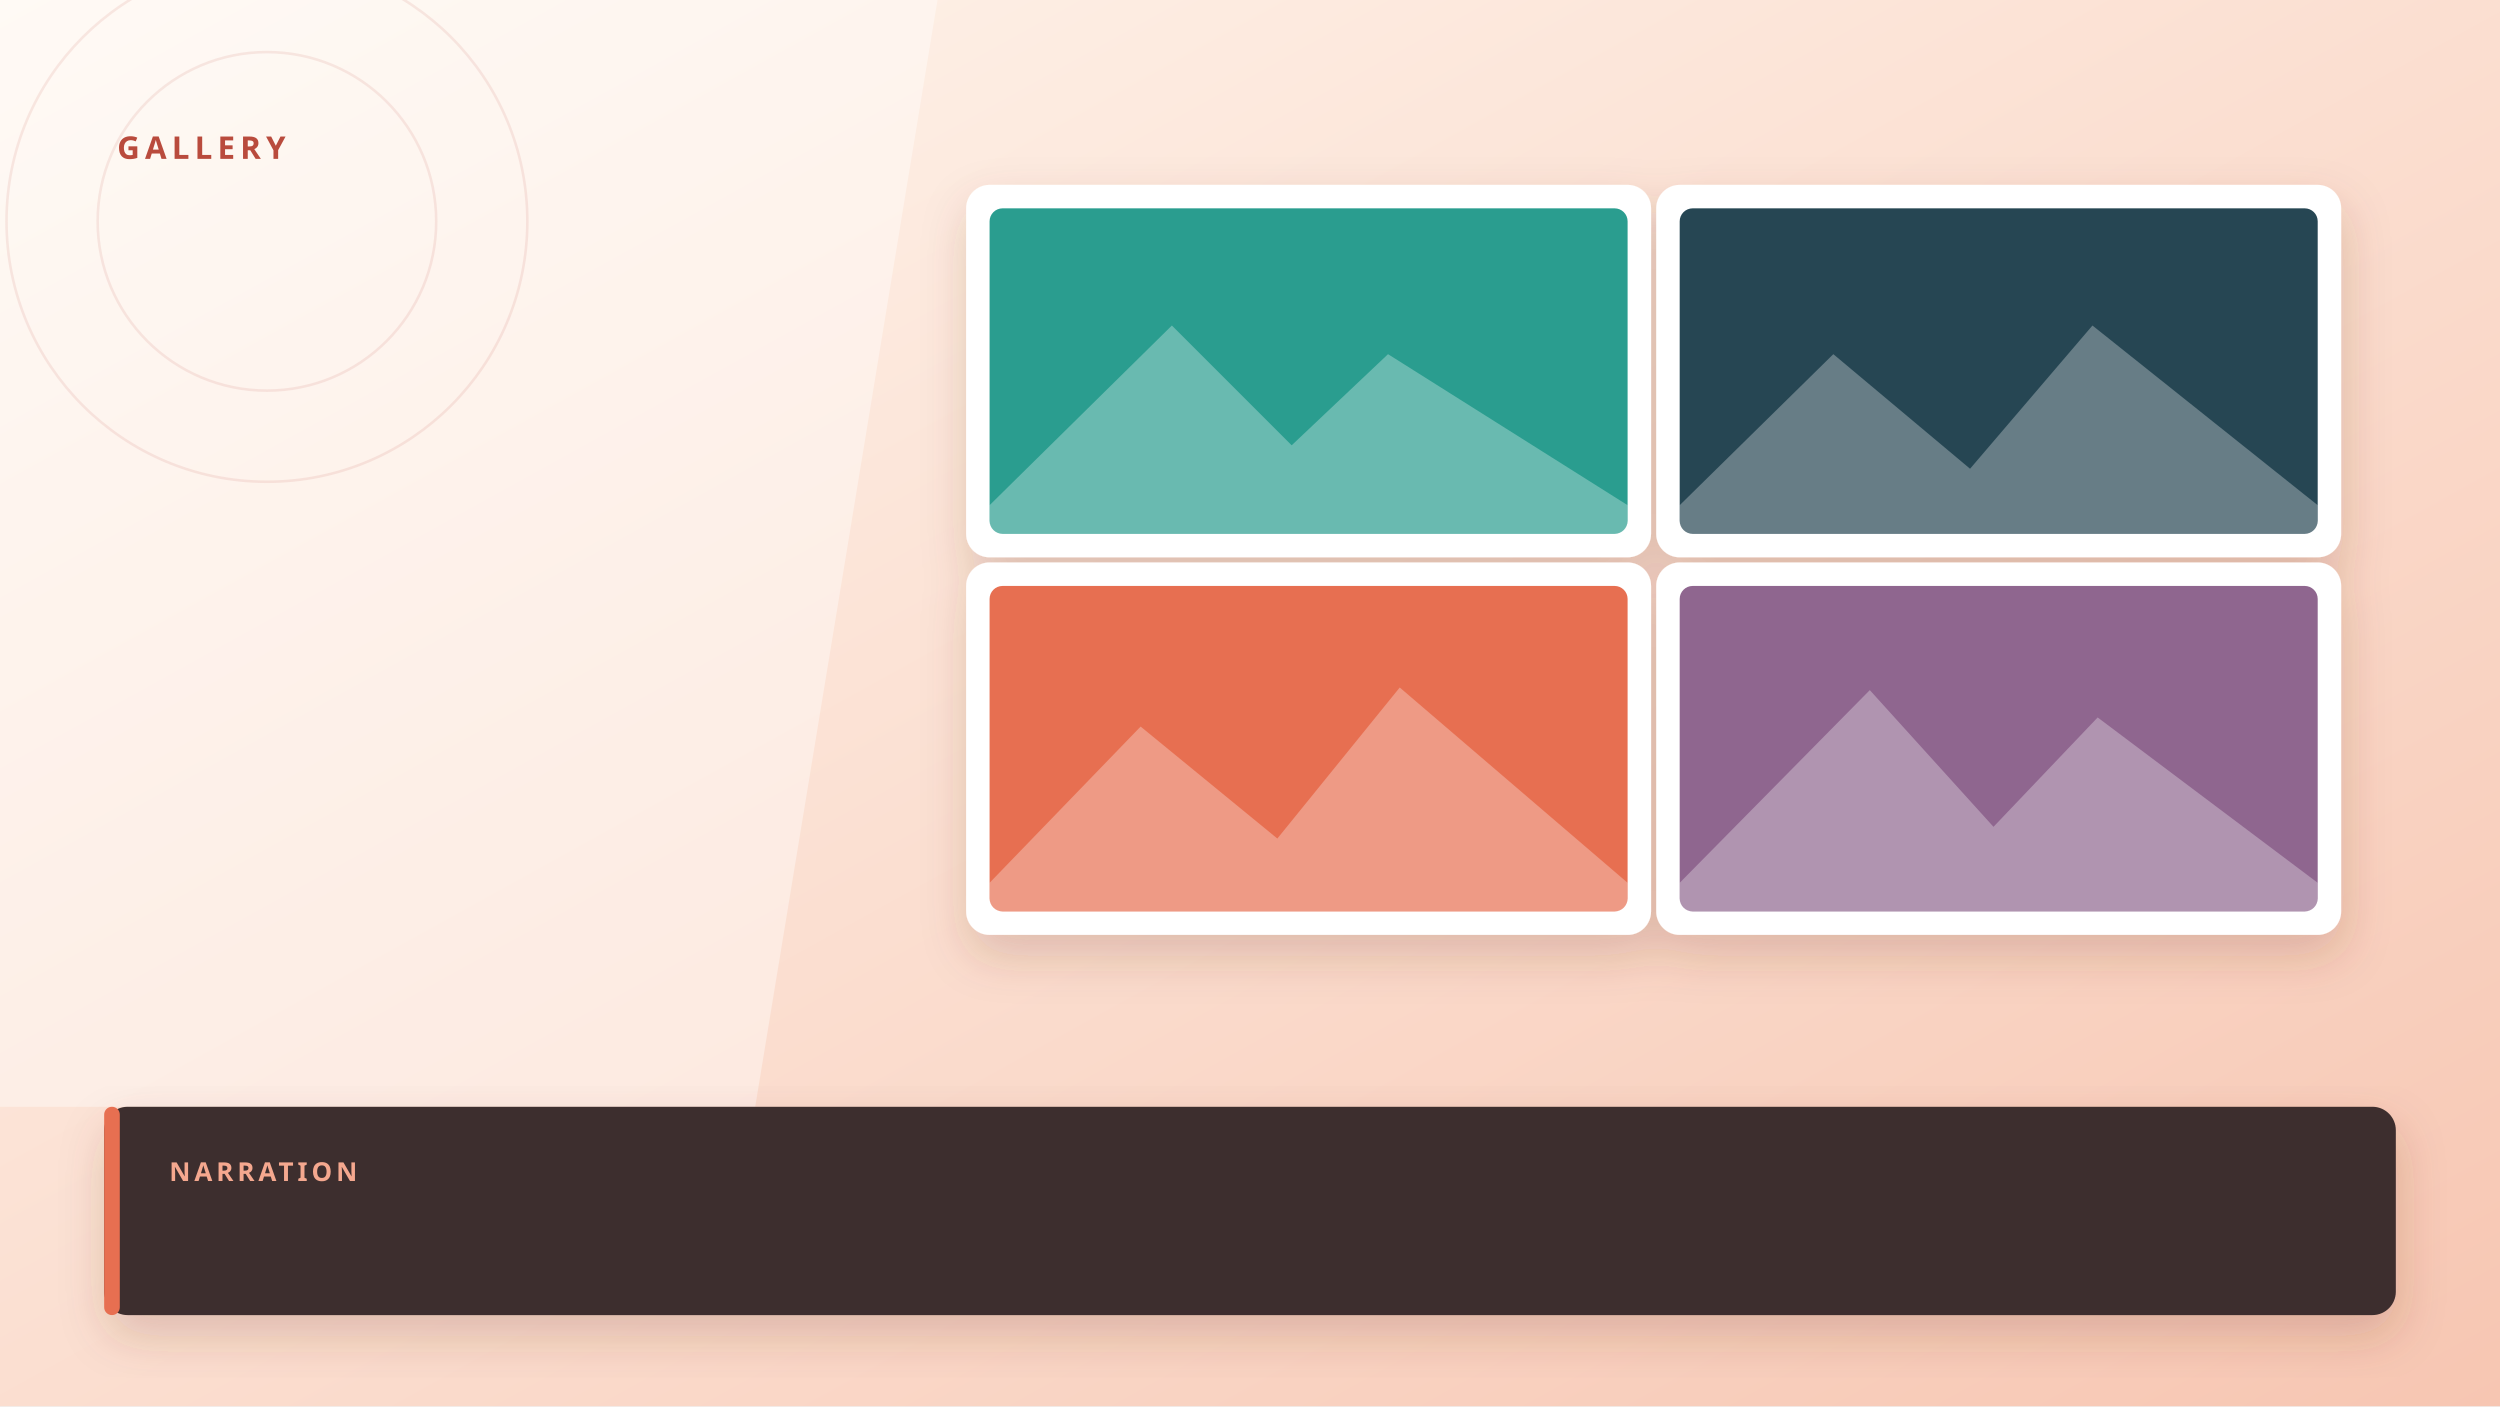
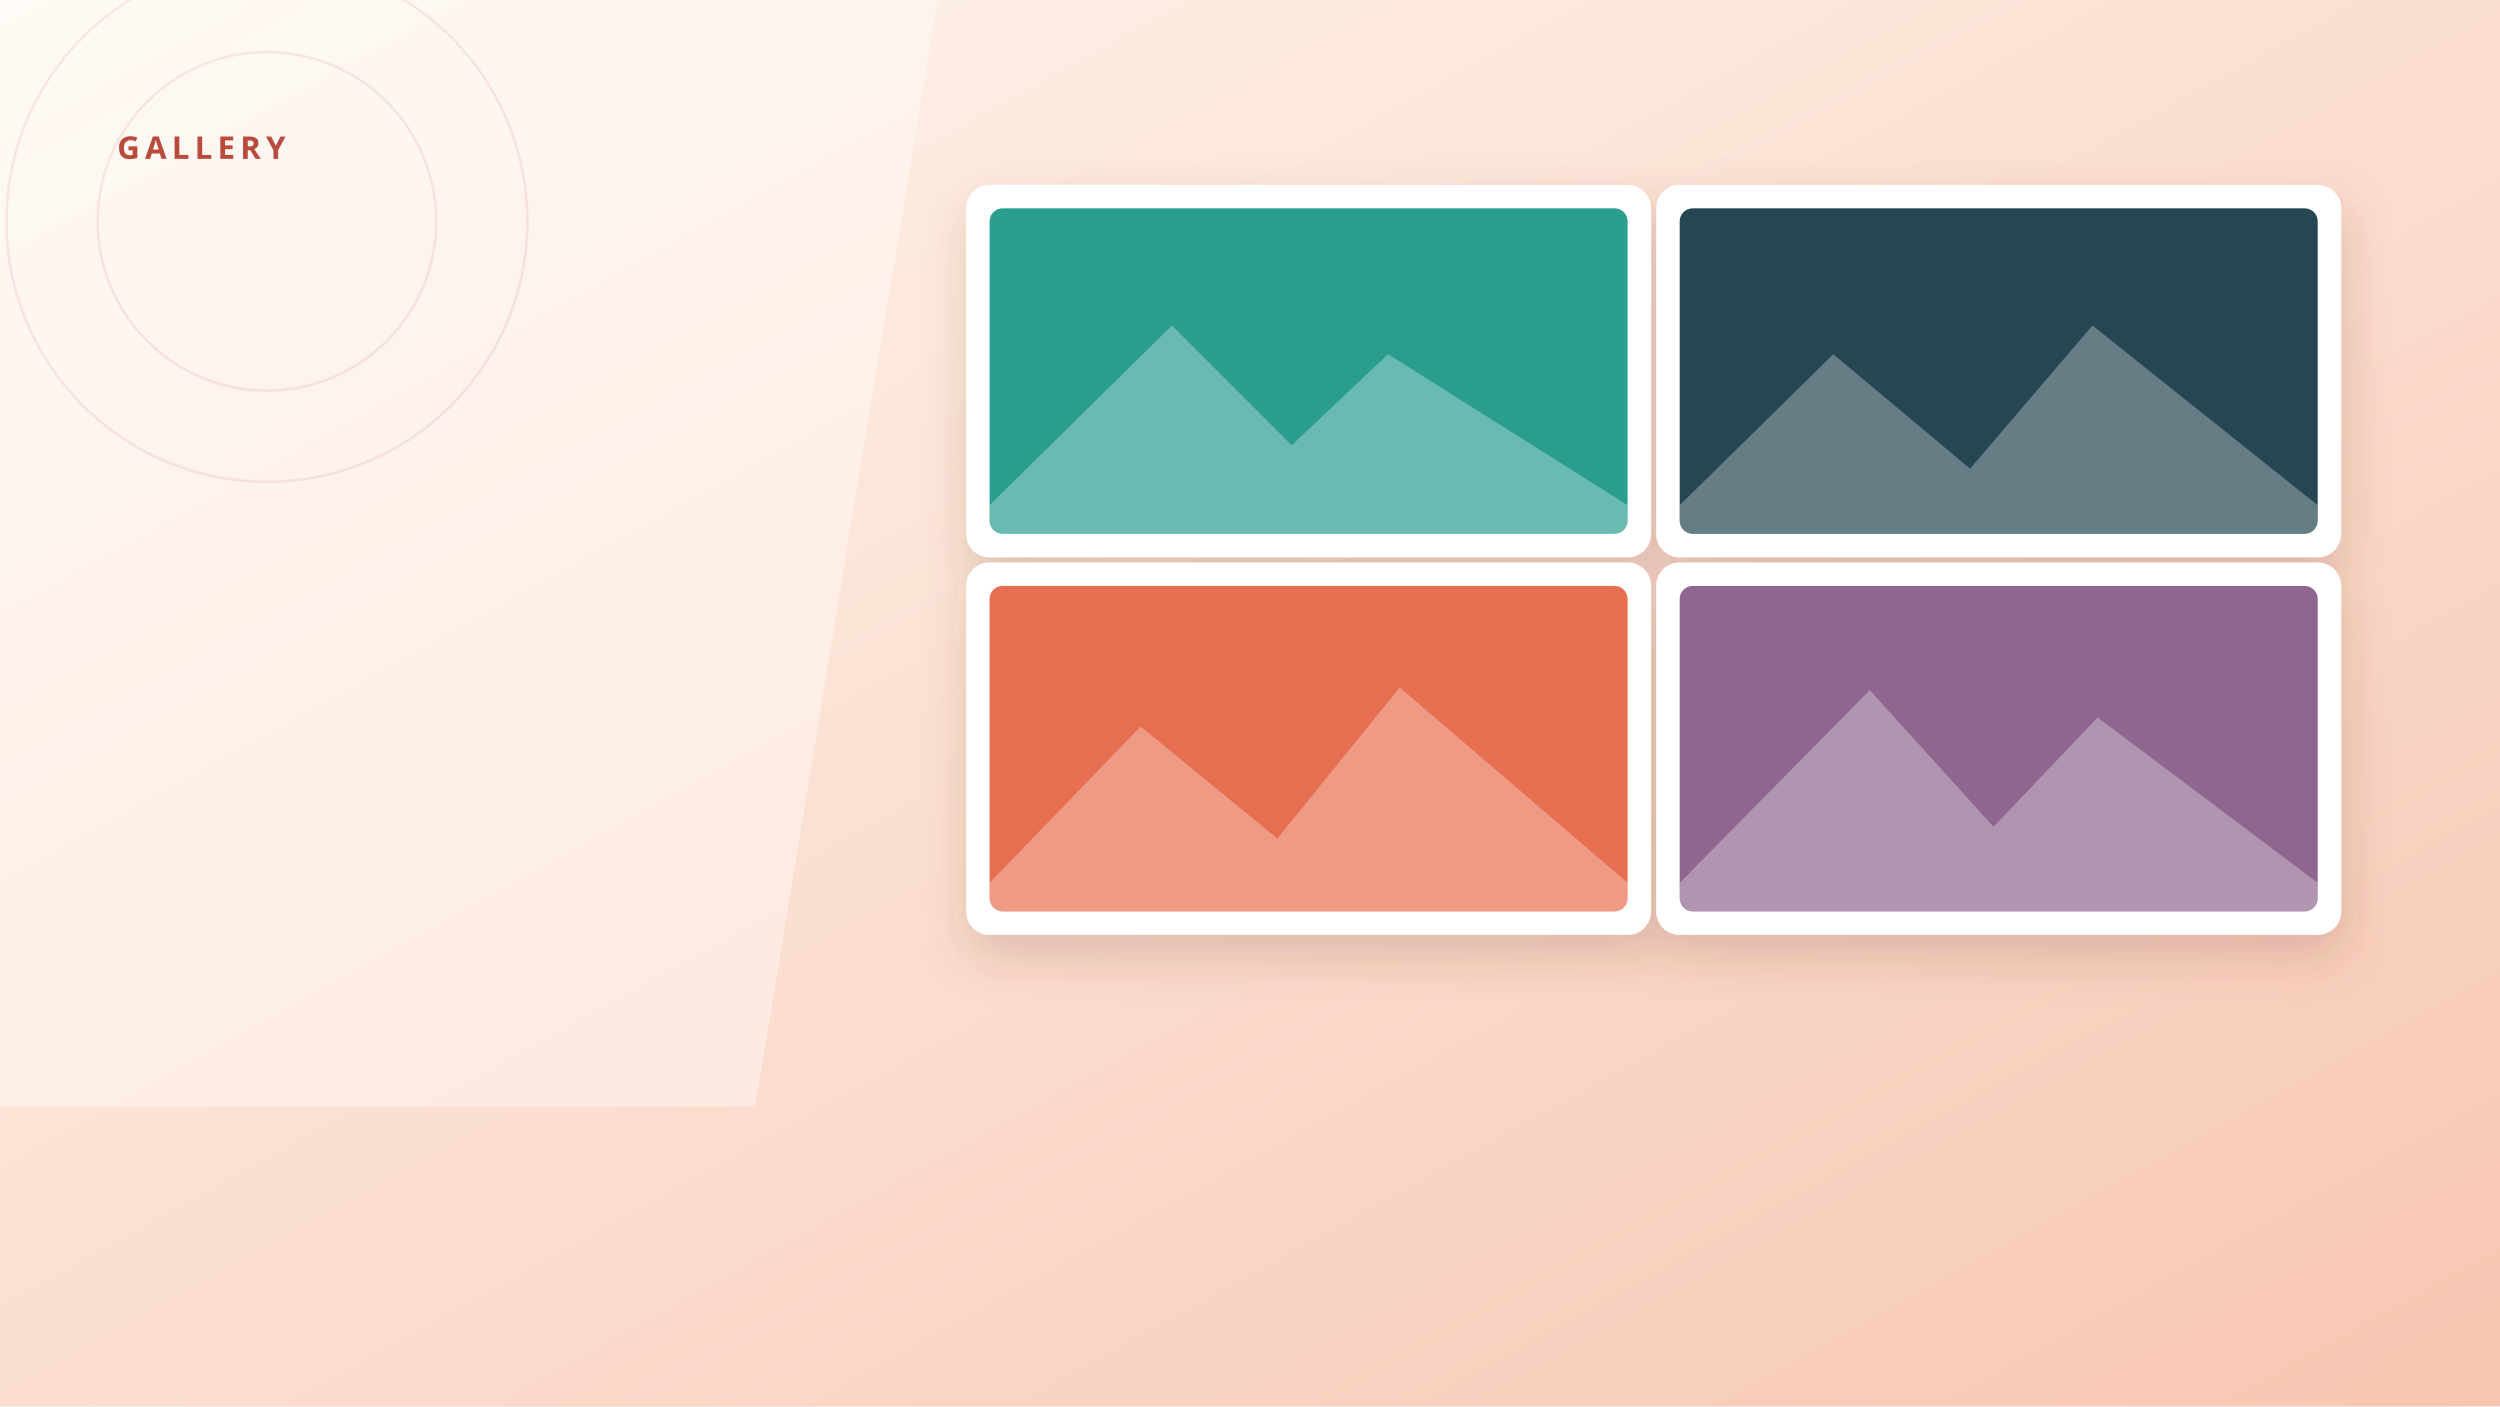
<svg xmlns="http://www.w3.org/2000/svg" viewBox="0 0 1920 1080" width="1920" height="1080">
  <defs>
    <linearGradient id="gallery-bg" x2="1" y2="1">
      <stop stop-color="#fff7ef" />
      <stop offset="1" stop-color="#f7c6b2" />
    </linearGradient>
    <linearGradient id="gallery-cloud" y2="1">
      <stop stop-color="#fff" />
      <stop offset="1" stop-color="#f4e8e6" />
    </linearGradient>
    <filter id="gallery-shadow" x="-20%" y="-20%" width="140%" height="150%">
      <feDropShadow dy="16" stdDeviation="18" flood-color="#713b2f" flood-opacity=".2" />
    </filter>
  </defs>
  <rect width="1920" height="1080" fill="url(#gallery-bg)" />
  <path d="M0 0H720L580 850H0Z" fill="#fff" opacity=".38" />
  <g fill="none" stroke="#bf5b4b" stroke-opacity=".12" stroke-width="2">
    <circle cx="205" cy="170" r="130" />
    <circle cx="205" cy="170" r="200" />
  </g>
  <text x="90" y="122" fill="#b94b3d" font-family="Segoe UI, sans-serif" font-size="24" font-weight="800" letter-spacing="4">GALLERY</text>
  <g filter="url(#gallery-shadow)" fill="#fff">
    <rect x="742" y="142" width="526" height="286" rx="18" />
    <rect x="1272" y="142" width="526" height="286" rx="18" />
    <rect x="742" y="432" width="526" height="286" rx="18" />
    <rect x="1272" y="432" width="526" height="286" rx="18" />
  </g>
  <rect x="760" y="160" width="490" height="250" rx="10" fill="#2a9d8f" />
  <rect x="1290" y="160" width="490" height="250" rx="10" fill="#264653" />
  <rect x="760" y="450" width="490" height="250" rx="10" fill="#e76f51" />
  <rect x="1290" y="450" width="490" height="250" rx="10" fill="#8f668f" />
  <g fill="#fff" opacity=".3">
    <path d="M760 388L900 250l92 92 74-70 184 116v22H760Z" />
    <path d="M1290 388l118-116 105 88 94-110 173 138v22h-490Z" />
    <path d="M760 678l116-120 105 86 94-116 175 150v22H760Z" />
    <path d="M1290 678l146-148 95 105 80-84 169 127v22h-490Z" />
  </g>
-   <rect x="80" y="850" width="1760" height="160" rx="18" fill="#3d2f2d" filter="url(#gallery-shadow)" />
-   <rect x="80" y="850" width="12" height="160" rx="6" fill="#e76f51" />
-   <text x="130" y="907" fill="#f5a88f" font-family="Segoe UI, sans-serif" font-size="20" font-weight="800" letter-spacing="3">NARRATION</text>
</svg>
